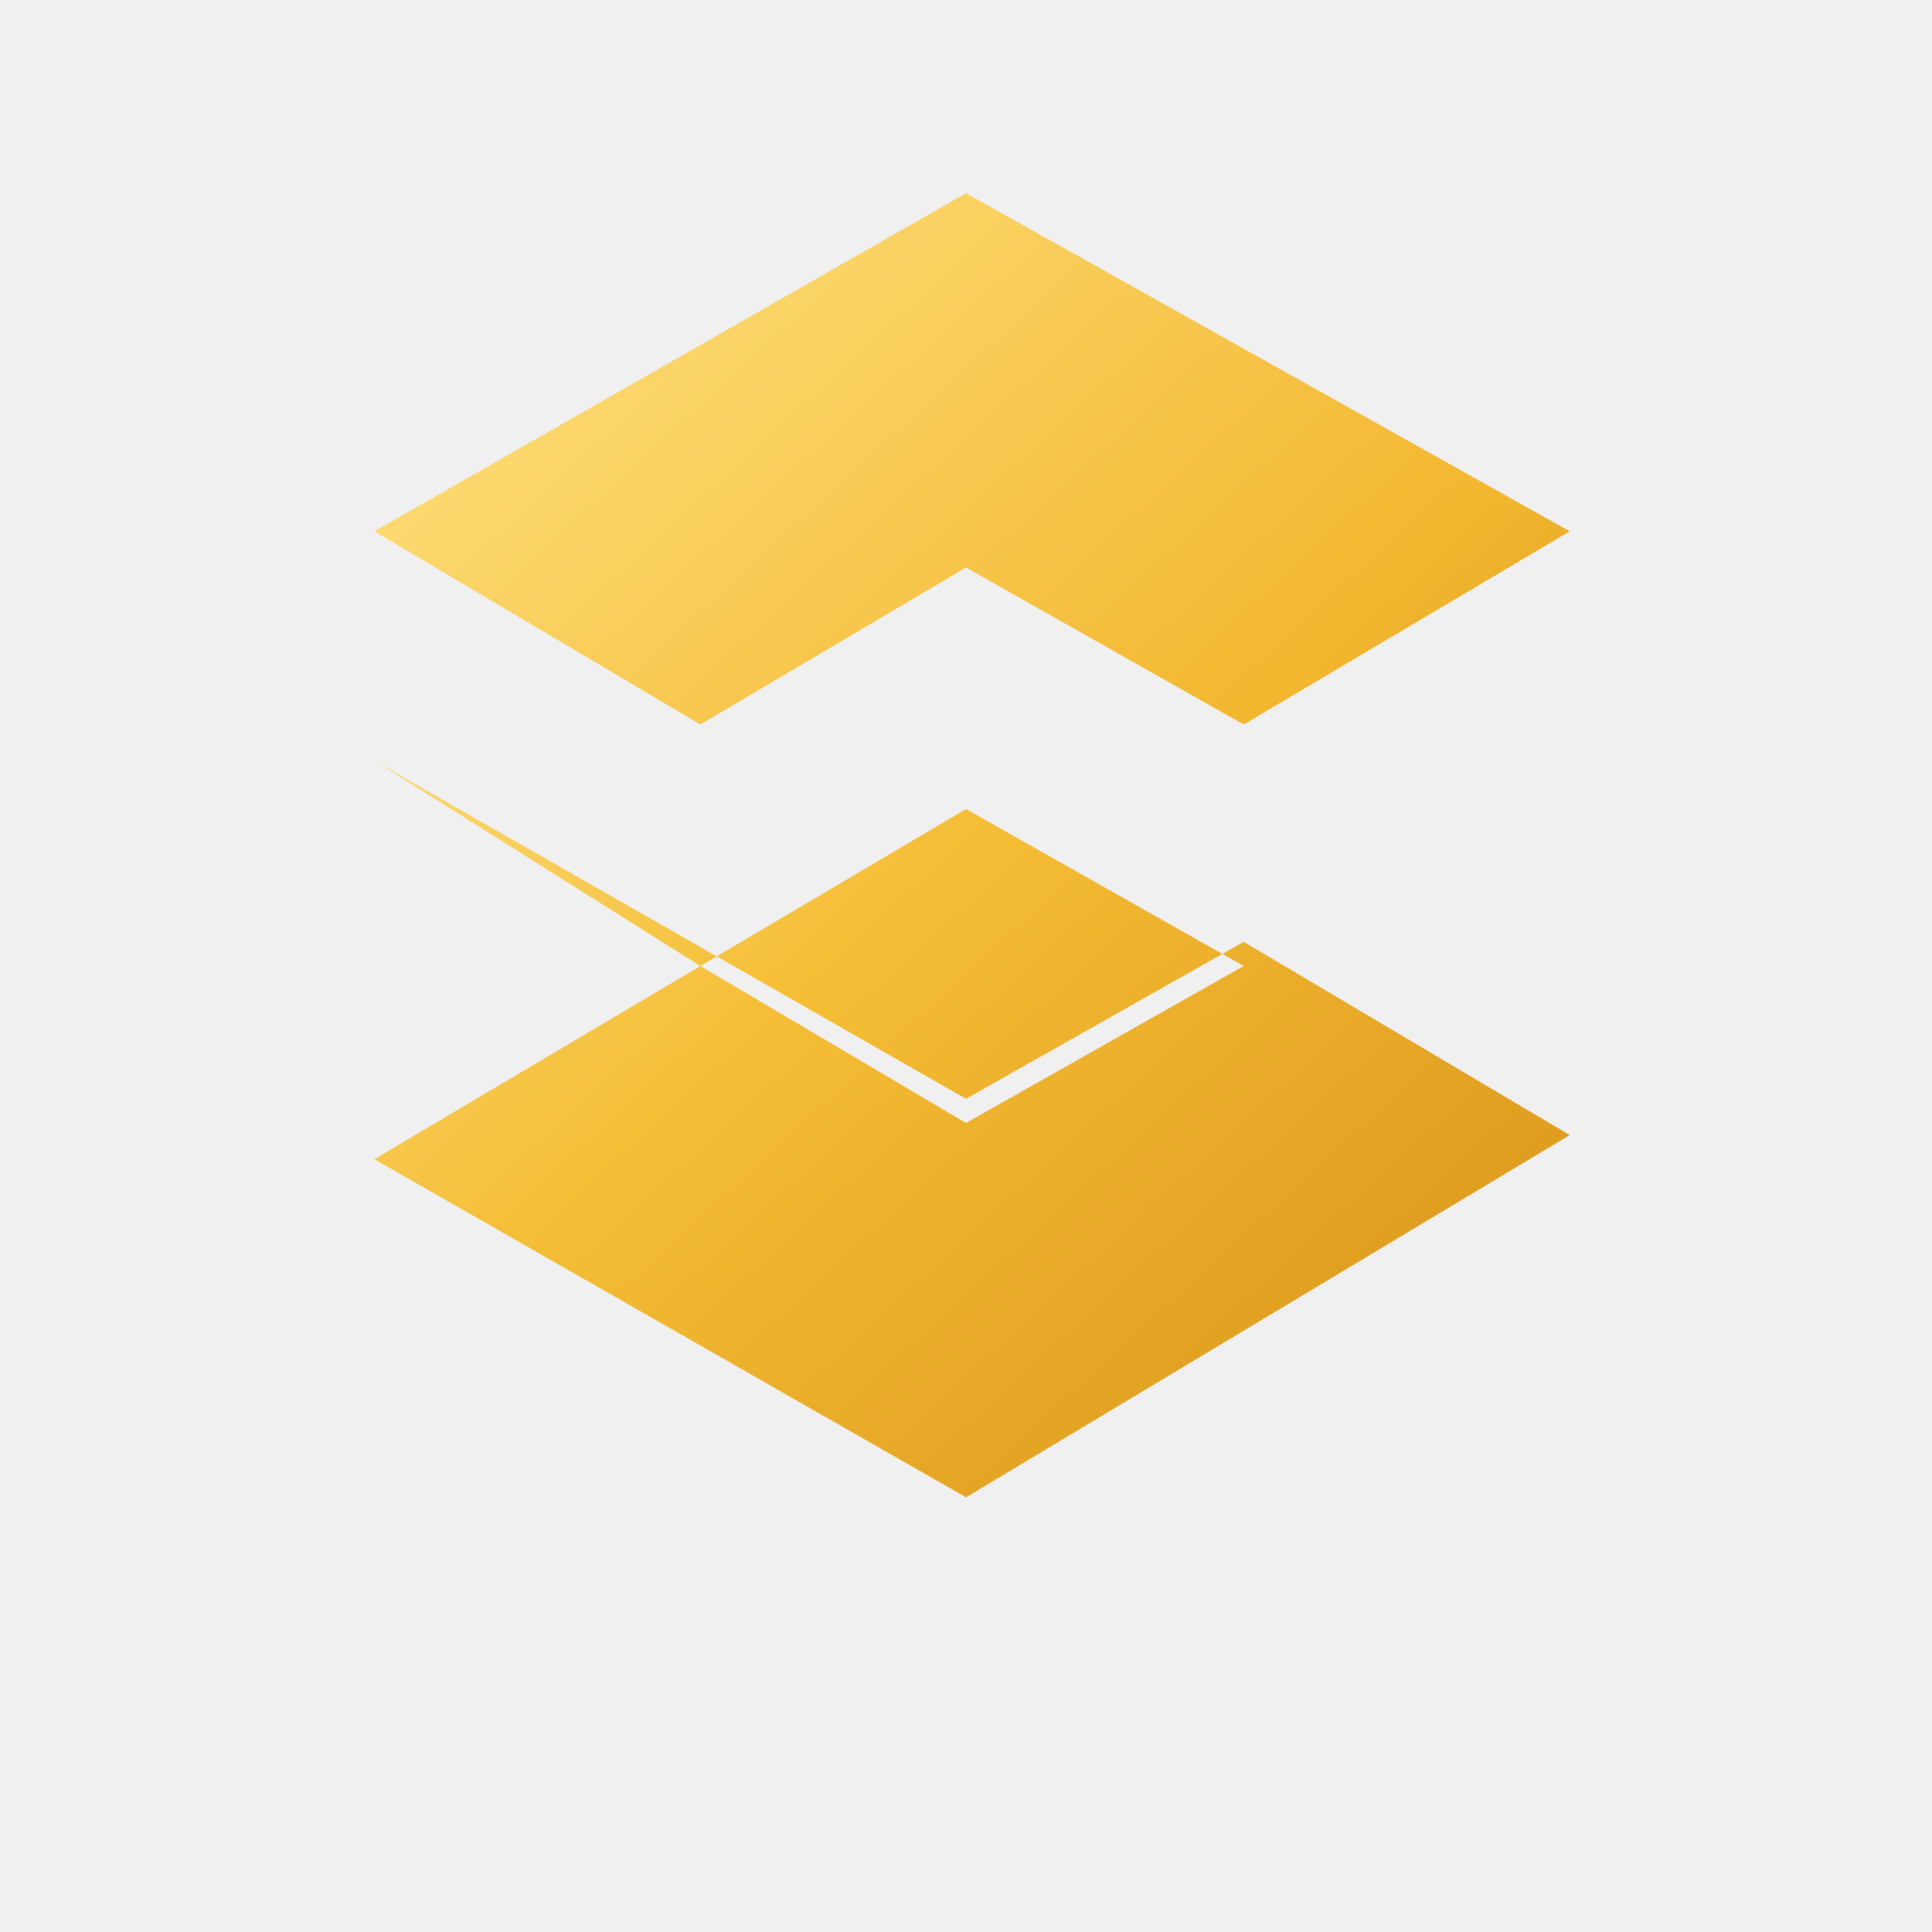
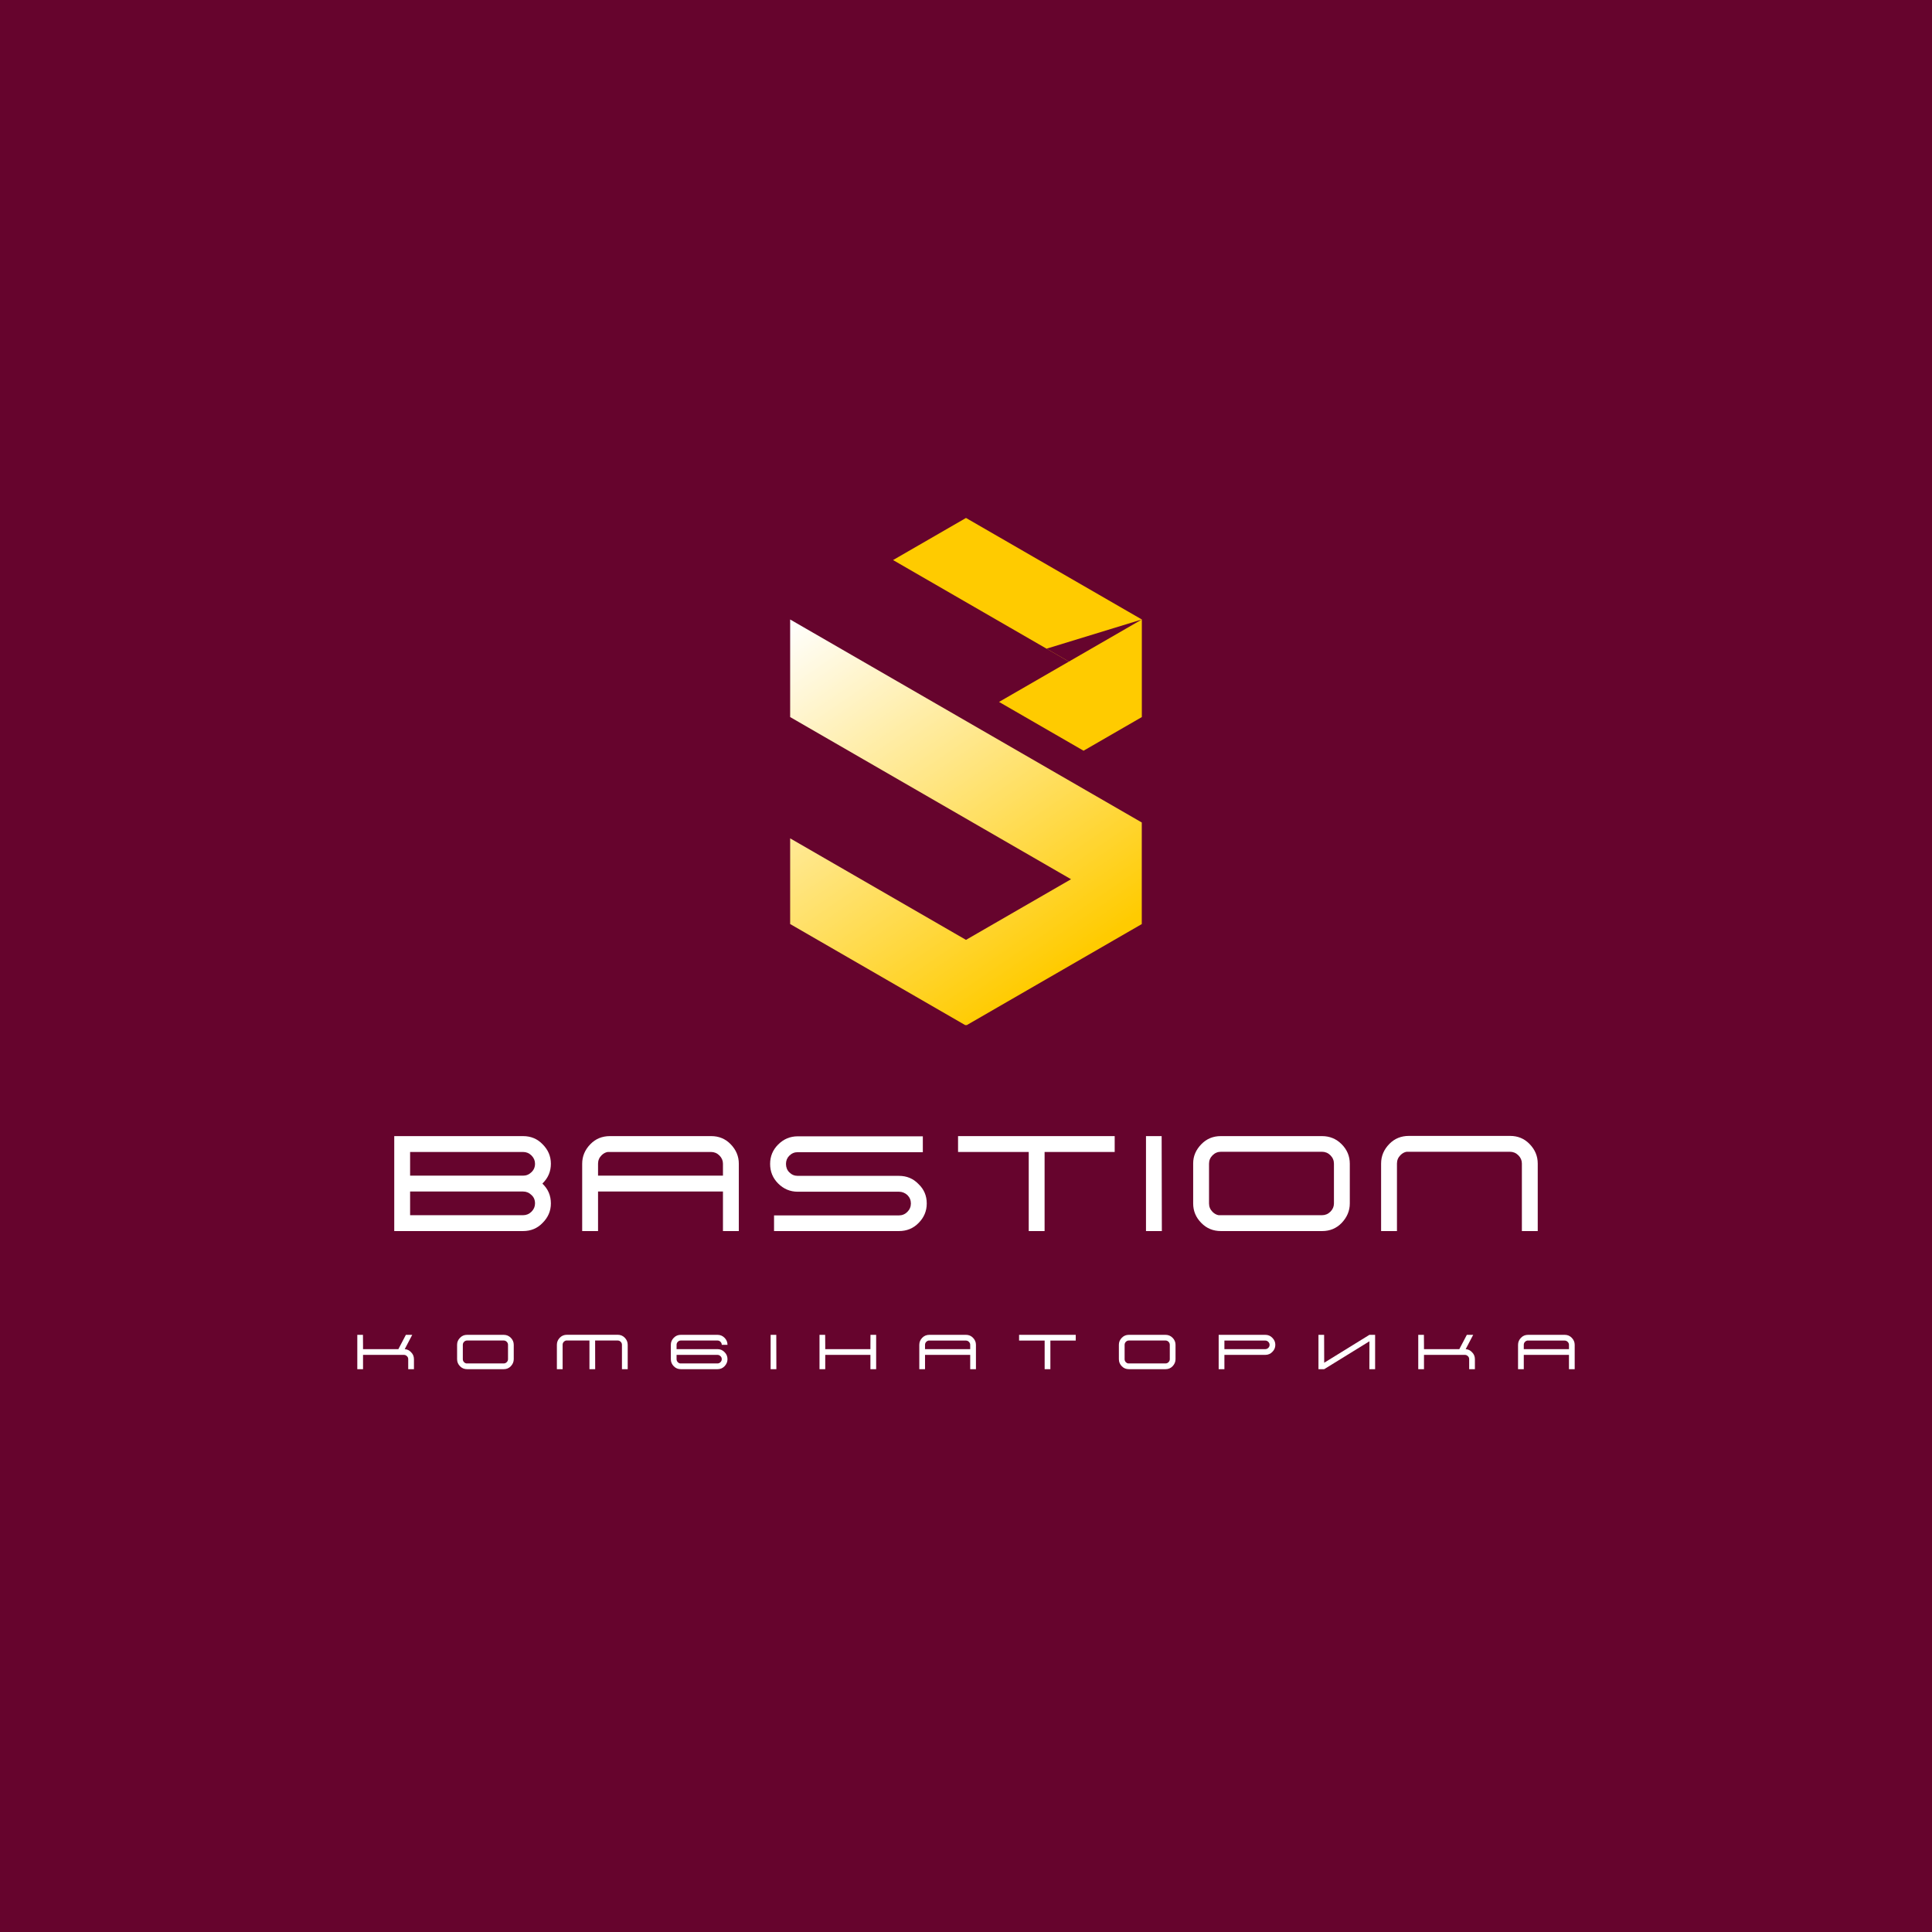
- <svg xmlns="http://www.w3.org/2000/svg" width="160" height="160" viewBox="0 0 160 160" fill="none">
-   <path d="M80 16L130 44L103 60L80 47L58 60L31 44L80 16Z" fill="url(#g1)" />
-   <path d="M31 63L80 91L103 78L130 94L80 124L31 96L58 80L80 93L103 80L80 67L58 80L31 63Z" fill="url(#g2)" />
+ <svg xmlns="http://www.w3.org/2000/svg" width="2000" zoomAndPan="magnify" viewBox="0 0 1500 1500" height="2000" preserveAspectRatio="xMidYMid meet" version="1.0">
  <defs>
-     <linearGradient id="g1" x1="31" y1="16" x2="130" y2="124" gradientUnits="userSpaceOnUse">
-       <stop stop-color="#FFE486" />
-       <stop offset=".55" stop-color="#F3B72F" />
-       <stop offset="1" stop-color="#B87312" />
+     <g />
+     <clipPath id="f36c357213">
+       <path d="M 693 402.141 L 886.473 402.141 L 886.473 583 L 693 583 Z M 693 402.141 " clip-rule="nonzero" />
+     </clipPath>
+     <clipPath id="e4573817ac">
+       <path d="M 613.473 480 L 886.473 480 L 886.473 795.891 L 613.473 795.891 Z M 613.473 480 " clip-rule="nonzero" />
+     </clipPath>
+     <clipPath id="902f422ec5">
+       <path d="M 815.609 597.672 L 613.473 480.965 L 613.473 556.73 L 831.547 682.633 L 749.992 729.715 L 613.473 650.895 L 613.473 717.422 L 749.992 796.242 L 886.516 717.422 L 886.516 638.605 Z M 815.609 597.672 " clip-rule="evenodd" />
+     </clipPath>
+     <linearGradient x1="88.8" gradientTransform="matrix(0.0255471, 0, 0, 0.0255471, 613.4734, 402.1416)" y1="3024.586" x2="9245.112" gradientUnits="userSpaceOnUse" y2="16399.162" id="e209e97b35">
+       <stop stop-opacity="1" stop-color="rgb(100%, 99.995%, 99.98%)" offset="0" />
+       <stop stop-opacity="1" stop-color="rgb(100%, 99.899%, 99.507%)" offset="0.004" />
+       <stop stop-opacity="1" stop-color="rgb(100%, 99.803%, 99.036%)" offset="0.008" />
+       <stop stop-opacity="1" stop-color="rgb(100%, 99.707%, 98.563%)" offset="0.012" />
+       <stop stop-opacity="1" stop-color="rgb(100%, 99.611%, 98.091%)" offset="0.016" />
+       <stop stop-opacity="1" stop-color="rgb(100%, 99.513%, 97.618%)" offset="0.02" />
+       <stop stop-opacity="1" stop-color="rgb(100%, 99.417%, 97.147%)" offset="0.023" />
+       <stop stop-opacity="1" stop-color="rgb(100%, 99.321%, 96.674%)" offset="0.027" />
+       <stop stop-opacity="1" stop-color="rgb(100%, 99.225%, 96.202%)" offset="0.031" />
+       <stop stop-opacity="1" stop-color="rgb(100%, 99.129%, 95.729%)" offset="0.035" />
+       <stop stop-opacity="1" stop-color="rgb(100%, 99.033%, 95.258%)" offset="0.039" />
+       <stop stop-opacity="1" stop-color="rgb(100%, 98.936%, 94.785%)" offset="0.043" />
+       <stop stop-opacity="1" stop-color="rgb(100%, 98.84%, 94.313%)" offset="0.047" />
+       <stop stop-opacity="1" stop-color="rgb(100%, 98.744%, 93.842%)" offset="0.051" />
+       <stop stop-opacity="1" stop-color="rgb(100%, 98.648%, 93.37%)" offset="0.055" />
+       <stop stop-opacity="1" stop-color="rgb(100%, 98.55%, 92.897%)" offset="0.059" />
+       <stop stop-opacity="1" stop-color="rgb(100%, 98.454%, 92.426%)" offset="0.062" />
+       <stop stop-opacity="1" stop-color="rgb(100%, 98.358%, 91.953%)" offset="0.066" />
+       <stop stop-opacity="1" stop-color="rgb(100%, 98.262%, 91.481%)" offset="0.07" />
+       <stop stop-opacity="1" stop-color="rgb(100%, 98.166%, 91.008%)" offset="0.074" />
+       <stop stop-opacity="1" stop-color="rgb(100%, 98.07%, 90.536%)" offset="0.078" />
+       <stop stop-opacity="1" stop-color="rgb(100%, 97.974%, 90.063%)" offset="0.082" />
+       <stop stop-opacity="1" stop-color="rgb(100%, 97.878%, 89.592%)" offset="0.086" />
+       <stop stop-opacity="1" stop-color="rgb(100%, 97.781%, 89.119%)" offset="0.09" />
+       <stop stop-opacity="1" stop-color="rgb(100%, 97.685%, 88.647%)" offset="0.094" />
+       <stop stop-opacity="1" stop-color="rgb(100%, 97.588%, 88.174%)" offset="0.098" />
+       <stop stop-opacity="1" stop-color="rgb(100%, 97.491%, 87.703%)" offset="0.102" />
+       <stop stop-opacity="1" stop-color="rgb(100%, 97.395%, 87.231%)" offset="0.105" />
+       <stop stop-opacity="1" stop-color="rgb(100%, 97.299%, 86.76%)" offset="0.109" />
+       <stop stop-opacity="1" stop-color="rgb(100%, 97.203%, 86.287%)" offset="0.113" />
+       <stop stop-opacity="1" stop-color="rgb(100%, 97.107%, 85.815%)" offset="0.117" />
+       <stop stop-opacity="1" stop-color="rgb(100%, 97.011%, 85.342%)" offset="0.121" />
+       <stop stop-opacity="1" stop-color="rgb(100%, 96.915%, 84.871%)" offset="0.125" />
+       <stop stop-opacity="1" stop-color="rgb(100%, 96.819%, 84.398%)" offset="0.129" />
+       <stop stop-opacity="1" stop-color="rgb(100%, 96.722%, 83.926%)" offset="0.133" />
+       <stop stop-opacity="1" stop-color="rgb(100%, 96.626%, 83.453%)" offset="0.137" />
+       <stop stop-opacity="1" stop-color="rgb(100%, 96.53%, 82.982%)" offset="0.141" />
+       <stop stop-opacity="1" stop-color="rgb(100%, 96.432%, 82.509%)" offset="0.145" />
+       <stop stop-opacity="1" stop-color="rgb(100%, 96.336%, 82.037%)" offset="0.148" />
+       <stop stop-opacity="1" stop-color="rgb(100%, 96.24%, 81.564%)" offset="0.152" />
+       <stop stop-opacity="1" stop-color="rgb(100%, 96.144%, 81.093%)" offset="0.156" />
+       <stop stop-opacity="1" stop-color="rgb(100%, 96.048%, 80.621%)" offset="0.16" />
+       <stop stop-opacity="1" stop-color="rgb(100%, 95.952%, 80.15%)" offset="0.164" />
+       <stop stop-opacity="1" stop-color="rgb(100%, 95.856%, 79.677%)" offset="0.168" />
+       <stop stop-opacity="1" stop-color="rgb(100%, 95.76%, 79.205%)" offset="0.172" />
+       <stop stop-opacity="1" stop-color="rgb(100%, 95.663%, 78.732%)" offset="0.176" />
+       <stop stop-opacity="1" stop-color="rgb(100%, 95.567%, 78.261%)" offset="0.18" />
+       <stop stop-opacity="1" stop-color="rgb(100%, 95.47%, 77.788%)" offset="0.184" />
+       <stop stop-opacity="1" stop-color="rgb(100%, 95.374%, 77.316%)" offset="0.188" />
+       <stop stop-opacity="1" stop-color="rgb(100%, 95.277%, 76.843%)" offset="0.191" />
+       <stop stop-opacity="1" stop-color="rgb(100%, 95.181%, 76.372%)" offset="0.195" />
+       <stop stop-opacity="1" stop-color="rgb(100%, 95.085%, 75.899%)" offset="0.199" />
+       <stop stop-opacity="1" stop-color="rgb(100%, 94.989%, 75.427%)" offset="0.203" />
+       <stop stop-opacity="1" stop-color="rgb(100%, 94.893%, 74.956%)" offset="0.207" />
+       <stop stop-opacity="1" stop-color="rgb(100%, 94.797%, 74.484%)" offset="0.211" />
+       <stop stop-opacity="1" stop-color="rgb(100%, 94.701%, 74.011%)" offset="0.215" />
+       <stop stop-opacity="1" stop-color="rgb(100%, 94.604%, 73.54%)" offset="0.219" />
+       <stop stop-opacity="1" stop-color="rgb(100%, 94.508%, 73.067%)" offset="0.223" />
+       <stop stop-opacity="1" stop-color="rgb(100%, 94.412%, 72.595%)" offset="0.227" />
+       <stop stop-opacity="1" stop-color="rgb(100%, 94.315%, 72.122%)" offset="0.23" />
+       <stop stop-opacity="1" stop-color="rgb(100%, 94.218%, 71.651%)" offset="0.234" />
+       <stop stop-opacity="1" stop-color="rgb(100%, 94.122%, 71.178%)" offset="0.238" />
+       <stop stop-opacity="1" stop-color="rgb(100%, 94.026%, 70.706%)" offset="0.242" />
+       <stop stop-opacity="1" stop-color="rgb(100%, 93.93%, 70.233%)" offset="0.246" />
+       <stop stop-opacity="1" stop-color="rgb(100%, 93.834%, 69.762%)" offset="0.25" />
+       <stop stop-opacity="1" stop-color="rgb(100%, 93.738%, 69.289%)" offset="0.254" />
+       <stop stop-opacity="1" stop-color="rgb(100%, 93.642%, 68.817%)" offset="0.258" />
+       <stop stop-opacity="1" stop-color="rgb(100%, 93.546%, 68.346%)" offset="0.262" />
+       <stop stop-opacity="1" stop-color="rgb(100%, 93.449%, 67.874%)" offset="0.266" />
+       <stop stop-opacity="1" stop-color="rgb(100%, 93.352%, 67.401%)" offset="0.27" />
+       <stop stop-opacity="1" stop-color="rgb(100%, 93.256%, 66.93%)" offset="0.273" />
+       <stop stop-opacity="1" stop-color="rgb(100%, 93.159%, 66.457%)" offset="0.277" />
+       <stop stop-opacity="1" stop-color="rgb(100%, 93.063%, 65.985%)" offset="0.281" />
+       <stop stop-opacity="1" stop-color="rgb(100%, 92.967%, 65.512%)" offset="0.285" />
+       <stop stop-opacity="1" stop-color="rgb(100%, 92.871%, 65.041%)" offset="0.289" />
+       <stop stop-opacity="1" stop-color="rgb(100%, 92.775%, 64.568%)" offset="0.293" />
+       <stop stop-opacity="1" stop-color="rgb(100%, 92.679%, 64.096%)" offset="0.297" />
+       <stop stop-opacity="1" stop-color="rgb(100%, 92.583%, 63.623%)" offset="0.301" />
+       <stop stop-opacity="1" stop-color="rgb(100%, 92.487%, 63.152%)" offset="0.305" />
+       <stop stop-opacity="1" stop-color="rgb(100%, 92.389%, 62.679%)" offset="0.309" />
+       <stop stop-opacity="1" stop-color="rgb(100%, 92.293%, 62.207%)" offset="0.312" />
+       <stop stop-opacity="1" stop-color="rgb(100%, 92.197%, 61.736%)" offset="0.316" />
+       <stop stop-opacity="1" stop-color="rgb(100%, 92.101%, 61.264%)" offset="0.32" />
+       <stop stop-opacity="1" stop-color="rgb(100%, 92.004%, 60.791%)" offset="0.324" />
+       <stop stop-opacity="1" stop-color="rgb(100%, 91.908%, 60.32%)" offset="0.328" />
+       <stop stop-opacity="1" stop-color="rgb(100%, 91.812%, 59.846%)" offset="0.332" />
+       <stop stop-opacity="1" stop-color="rgb(100%, 91.716%, 59.375%)" offset="0.336" />
+       <stop stop-opacity="1" stop-color="rgb(100%, 91.62%, 58.902%)" offset="0.34" />
+       <stop stop-opacity="1" stop-color="rgb(100%, 91.524%, 58.43%)" offset="0.344" />
+       <stop stop-opacity="1" stop-color="rgb(100%, 91.428%, 57.957%)" offset="0.348" />
+       <stop stop-opacity="1" stop-color="rgb(100%, 91.331%, 57.486%)" offset="0.352" />
+       <stop stop-opacity="1" stop-color="rgb(100%, 91.234%, 57.013%)" offset="0.355" />
+       <stop stop-opacity="1" stop-color="rgb(100%, 91.138%, 56.541%)" offset="0.359" />
+       <stop stop-opacity="1" stop-color="rgb(100%, 91.042%, 56.068%)" offset="0.363" />
+       <stop stop-opacity="1" stop-color="rgb(100%, 90.945%, 55.597%)" offset="0.367" />
+       <stop stop-opacity="1" stop-color="rgb(100%, 90.849%, 55.125%)" offset="0.371" />
+       <stop stop-opacity="1" stop-color="rgb(100%, 90.753%, 54.654%)" offset="0.375" />
+       <stop stop-opacity="1" stop-color="rgb(100%, 90.657%, 54.181%)" offset="0.379" />
+       <stop stop-opacity="1" stop-color="rgb(100%, 90.561%, 53.709%)" offset="0.383" />
+       <stop stop-opacity="1" stop-color="rgb(100%, 90.465%, 53.236%)" offset="0.387" />
+       <stop stop-opacity="1" stop-color="rgb(100%, 90.369%, 52.765%)" offset="0.391" />
+       <stop stop-opacity="1" stop-color="rgb(100%, 90.271%, 52.292%)" offset="0.395" />
+       <stop stop-opacity="1" stop-color="rgb(100%, 90.175%, 51.82%)" offset="0.398" />
+       <stop stop-opacity="1" stop-color="rgb(100%, 90.079%, 51.347%)" offset="0.402" />
+       <stop stop-opacity="1" stop-color="rgb(100%, 89.983%, 50.876%)" offset="0.406" />
+       <stop stop-opacity="1" stop-color="rgb(100%, 89.886%, 50.403%)" offset="0.41" />
+       <stop stop-opacity="1" stop-color="rgb(100%, 89.79%, 49.931%)" offset="0.414" />
+       <stop stop-opacity="1" stop-color="rgb(100%, 89.694%, 49.458%)" offset="0.418" />
+       <stop stop-opacity="1" stop-color="rgb(100%, 89.598%, 48.987%)" offset="0.422" />
+       <stop stop-opacity="1" stop-color="rgb(100%, 89.502%, 48.515%)" offset="0.426" />
+       <stop stop-opacity="1" stop-color="rgb(100%, 89.406%, 48.044%)" offset="0.43" />
+       <stop stop-opacity="1" stop-color="rgb(100%, 89.31%, 47.571%)" offset="0.434" />
+       <stop stop-opacity="1" stop-color="rgb(100%, 89.214%, 47.099%)" offset="0.438" />
+       <stop stop-opacity="1" stop-color="rgb(100%, 89.116%, 46.626%)" offset="0.441" />
+       <stop stop-opacity="1" stop-color="rgb(100%, 89.02%, 46.155%)" offset="0.445" />
+       <stop stop-opacity="1" stop-color="rgb(100%, 88.924%, 45.682%)" offset="0.449" />
+       <stop stop-opacity="1" stop-color="rgb(100%, 88.828%, 45.21%)" offset="0.453" />
+       <stop stop-opacity="1" stop-color="rgb(100%, 88.731%, 44.737%)" offset="0.457" />
+       <stop stop-opacity="1" stop-color="rgb(100%, 88.635%, 44.266%)" offset="0.461" />
+       <stop stop-opacity="1" stop-color="rgb(100%, 88.539%, 43.793%)" offset="0.465" />
+       <stop stop-opacity="1" stop-color="rgb(100%, 88.443%, 43.321%)" offset="0.469" />
+       <stop stop-opacity="1" stop-color="rgb(100%, 88.347%, 42.848%)" offset="0.473" />
+       <stop stop-opacity="1" stop-color="rgb(100%, 88.251%, 42.377%)" offset="0.477" />
+       <stop stop-opacity="1" stop-color="rgb(100%, 88.153%, 41.905%)" offset="0.48" />
+       <stop stop-opacity="1" stop-color="rgb(100%, 88.057%, 41.434%)" offset="0.484" />
+       <stop stop-opacity="1" stop-color="rgb(100%, 87.961%, 40.961%)" offset="0.488" />
+       <stop stop-opacity="1" stop-color="rgb(100%, 87.865%, 40.489%)" offset="0.492" />
+       <stop stop-opacity="1" stop-color="rgb(100%, 87.769%, 40.016%)" offset="0.496" />
+       <stop stop-opacity="1" stop-color="rgb(100%, 87.672%, 39.545%)" offset="0.5" />
+       <stop stop-opacity="1" stop-color="rgb(100%, 87.576%, 39.072%)" offset="0.504" />
+       <stop stop-opacity="1" stop-color="rgb(100%, 87.48%, 38.6%)" offset="0.508" />
+       <stop stop-opacity="1" stop-color="rgb(100%, 87.384%, 38.127%)" offset="0.512" />
+       <stop stop-opacity="1" stop-color="rgb(100%, 87.288%, 37.656%)" offset="0.516" />
+       <stop stop-opacity="1" stop-color="rgb(100%, 87.19%, 37.183%)" offset="0.52" />
+       <stop stop-opacity="1" stop-color="rgb(100%, 87.094%, 36.711%)" offset="0.523" />
+       <stop stop-opacity="1" stop-color="rgb(100%, 86.998%, 36.238%)" offset="0.527" />
+       <stop stop-opacity="1" stop-color="rgb(100%, 86.902%, 35.767%)" offset="0.531" />
+       <stop stop-opacity="1" stop-color="rgb(100%, 86.806%, 35.295%)" offset="0.535" />
+       <stop stop-opacity="1" stop-color="rgb(100%, 86.71%, 34.824%)" offset="0.539" />
+       <stop stop-opacity="1" stop-color="rgb(100%, 86.613%, 34.351%)" offset="0.543" />
+       <stop stop-opacity="1" stop-color="rgb(100%, 86.517%, 33.879%)" offset="0.547" />
+       <stop stop-opacity="1" stop-color="rgb(100%, 86.421%, 33.406%)" offset="0.551" />
+       <stop stop-opacity="1" stop-color="rgb(100%, 86.325%, 32.935%)" offset="0.555" />
+       <stop stop-opacity="1" stop-color="rgb(100%, 86.229%, 32.462%)" offset="0.559" />
+       <stop stop-opacity="1" stop-color="rgb(100%, 86.133%, 31.99%)" offset="0.562" />
+       <stop stop-opacity="1" stop-color="rgb(100%, 86.035%, 31.517%)" offset="0.566" />
+       <stop stop-opacity="1" stop-color="rgb(100%, 85.939%, 31.046%)" offset="0.57" />
+       <stop stop-opacity="1" stop-color="rgb(100%, 85.843%, 30.573%)" offset="0.574" />
+       <stop stop-opacity="1" stop-color="rgb(100%, 85.747%, 30.101%)" offset="0.578" />
+       <stop stop-opacity="1" stop-color="rgb(100%, 85.651%, 29.628%)" offset="0.582" />
+       <stop stop-opacity="1" stop-color="rgb(100%, 85.555%, 29.156%)" offset="0.586" />
+       <stop stop-opacity="1" stop-color="rgb(100%, 85.458%, 28.685%)" offset="0.59" />
+       <stop stop-opacity="1" stop-color="rgb(100%, 85.362%, 28.214%)" offset="0.594" />
+       <stop stop-opacity="1" stop-color="rgb(100%, 85.266%, 27.74%)" offset="0.598" />
+       <stop stop-opacity="1" stop-color="rgb(100%, 85.17%, 27.269%)" offset="0.602" />
+       <stop stop-opacity="1" stop-color="rgb(100%, 85.072%, 26.796%)" offset="0.605" />
+       <stop stop-opacity="1" stop-color="rgb(100%, 84.976%, 26.324%)" offset="0.609" />
+       <stop stop-opacity="1" stop-color="rgb(100%, 84.88%, 25.851%)" offset="0.613" />
+       <stop stop-opacity="1" stop-color="rgb(100%, 84.784%, 25.38%)" offset="0.617" />
+       <stop stop-opacity="1" stop-color="rgb(100%, 84.688%, 24.907%)" offset="0.621" />
+       <stop stop-opacity="1" stop-color="rgb(100%, 84.592%, 24.435%)" offset="0.625" />
+       <stop stop-opacity="1" stop-color="rgb(100%, 84.496%, 23.962%)" offset="0.629" />
+       <stop stop-opacity="1" stop-color="rgb(100%, 84.399%, 23.491%)" offset="0.633" />
+       <stop stop-opacity="1" stop-color="rgb(100%, 84.303%, 23.018%)" offset="0.637" />
+       <stop stop-opacity="1" stop-color="rgb(100%, 84.207%, 22.546%)" offset="0.641" />
+       <stop stop-opacity="1" stop-color="rgb(100%, 84.111%, 22.075%)" offset="0.645" />
+       <stop stop-opacity="1" stop-color="rgb(100%, 84.015%, 21.603%)" offset="0.648" />
+       <stop stop-opacity="1" stop-color="rgb(100%, 83.917%, 21.13%)" offset="0.652" />
+       <stop stop-opacity="1" stop-color="rgb(100%, 83.821%, 20.659%)" offset="0.656" />
+       <stop stop-opacity="1" stop-color="rgb(100%, 83.725%, 20.186%)" offset="0.66" />
+       <stop stop-opacity="1" stop-color="rgb(100%, 83.629%, 19.714%)" offset="0.664" />
+       <stop stop-opacity="1" stop-color="rgb(100%, 83.533%, 19.241%)" offset="0.668" />
+       <stop stop-opacity="1" stop-color="rgb(100%, 83.437%, 18.77%)" offset="0.672" />
+       <stop stop-opacity="1" stop-color="rgb(100%, 83.34%, 18.297%)" offset="0.676" />
+       <stop stop-opacity="1" stop-color="rgb(100%, 83.244%, 17.825%)" offset="0.68" />
+       <stop stop-opacity="1" stop-color="rgb(100%, 83.148%, 17.352%)" offset="0.684" />
+       <stop stop-opacity="1" stop-color="rgb(100%, 83.052%, 16.881%)" offset="0.688" />
+       <stop stop-opacity="1" stop-color="rgb(100%, 82.954%, 16.408%)" offset="0.691" />
+       <stop stop-opacity="1" stop-color="rgb(100%, 82.858%, 15.936%)" offset="0.695" />
+       <stop stop-opacity="1" stop-color="rgb(100%, 82.762%, 15.465%)" offset="0.699" />
+       <stop stop-opacity="1" stop-color="rgb(100%, 82.666%, 14.993%)" offset="0.703" />
+       <stop stop-opacity="1" stop-color="rgb(100%, 82.57%, 14.52%)" offset="0.707" />
+       <stop stop-opacity="1" stop-color="rgb(100%, 82.474%, 14.049%)" offset="0.711" />
+       <stop stop-opacity="1" stop-color="rgb(100%, 82.378%, 13.576%)" offset="0.715" />
+       <stop stop-opacity="1" stop-color="rgb(100%, 82.281%, 13.104%)" offset="0.719" />
+       <stop stop-opacity="1" stop-color="rgb(100%, 82.185%, 12.631%)" offset="0.723" />
+       <stop stop-opacity="1" stop-color="rgb(100%, 82.089%, 12.16%)" offset="0.727" />
+       <stop stop-opacity="1" stop-color="rgb(100%, 81.993%, 11.687%)" offset="0.73" />
+       <stop stop-opacity="1" stop-color="rgb(100%, 81.897%, 11.215%)" offset="0.734" />
+       <stop stop-opacity="1" stop-color="rgb(100%, 81.799%, 10.742%)" offset="0.738" />
+       <stop stop-opacity="1" stop-color="rgb(100%, 81.703%, 10.271%)" offset="0.742" />
+       <stop stop-opacity="1" stop-color="rgb(100%, 81.607%, 9.798%)" offset="0.746" />
+       <stop stop-opacity="1" stop-color="rgb(100%, 81.511%, 9.326%)" offset="0.75" />
+       <stop stop-opacity="1" stop-color="rgb(100%, 81.415%, 8.855%)" offset="0.754" />
+       <stop stop-opacity="1" stop-color="rgb(100%, 81.319%, 8.383%)" offset="0.758" />
+       <stop stop-opacity="1" stop-color="rgb(100%, 81.223%, 7.91%)" offset="0.762" />
+       <stop stop-opacity="1" stop-color="rgb(100%, 81.126%, 7.439%)" offset="0.766" />
+       <stop stop-opacity="1" stop-color="rgb(100%, 81.03%, 6.966%)" offset="0.77" />
+       <stop stop-opacity="1" stop-color="rgb(100%, 80.934%, 6.494%)" offset="0.773" />
+       <stop stop-opacity="1" stop-color="rgb(100%, 80.836%, 6.021%)" offset="0.777" />
+       <stop stop-opacity="1" stop-color="rgb(100%, 80.74%, 5.55%)" offset="0.781" />
+       <stop stop-opacity="1" stop-color="rgb(100%, 80.644%, 5.077%)" offset="0.785" />
+       <stop stop-opacity="1" stop-color="rgb(100%, 80.548%, 4.605%)" offset="0.789" />
+       <stop stop-opacity="1" stop-color="rgb(100%, 80.452%, 4.132%)" offset="0.793" />
+       <stop stop-opacity="1" stop-color="rgb(100%, 80.356%, 3.661%)" offset="0.797" />
+       <stop stop-opacity="1" stop-color="rgb(100%, 80.26%, 3.188%)" offset="0.801" />
+       <stop stop-opacity="1" stop-color="rgb(100%, 80.164%, 2.716%)" offset="0.805" />
+       <stop stop-opacity="1" stop-color="rgb(100%, 80.067%, 2.245%)" offset="0.809" />
+       <stop stop-opacity="1" stop-color="rgb(100%, 79.971%, 1.773%)" offset="0.812" />
+       <stop stop-opacity="1" stop-color="rgb(100%, 79.874%, 1.3%)" offset="0.816" />
+       <stop stop-opacity="1" stop-color="rgb(100%, 79.778%, 0.829%)" offset="0.82" />
+       <stop stop-opacity="1" stop-color="rgb(100%, 79.694%, 0.414%)" offset="0.824" />
+       <stop stop-opacity="1" stop-color="rgb(100%, 79.61%, 0%)" offset="0.828" />
+       <stop stop-opacity="1" stop-color="rgb(100%, 79.61%, 0%)" offset="0.844" />
+       <stop stop-opacity="1" stop-color="rgb(100%, 79.61%, 0%)" offset="0.875" />
+       <stop stop-opacity="1" stop-color="rgb(100%, 79.61%, 0%)" offset="1" />
    </linearGradient>
-     <linearGradient id="g2" x1="31" y1="16" x2="130" y2="124" gradientUnits="userSpaceOnUse">
-       <stop stop-color="#FFF0A6" />
-       <stop offset=".5" stop-color="#F5BD35" />
-       <stop offset="1" stop-color="#D69016" />
-     </linearGradient>
+     <clipPath id="5aebd045c9">
+       <path d="M 812 480 L 886.473 480 L 886.473 514 L 812 514 Z M 812 480 " clip-rule="nonzero" />
+     </clipPath>
  </defs>
+   <rect x="-150" width="1800" fill="#ffffff" y="-150" height="1800" fill-opacity="1" />
+   <rect x="-150" width="1800" fill="#66042d" y="-150" height="1800" fill-opacity="1" />
+   <g clip-path="url(#f36c357213)">
+     <path fill="#ffcb00" d="M 775.652 544.973 L 841.266 582.855 L 886.516 556.73 L 886.516 480.965 L 749.992 402.141 L 693.375 434.828 L 829.898 513.652 Z M 775.652 544.973 " fill-opacity="1" fill-rule="evenodd" />
+   </g>
+   <g clip-path="url(#e4573817ac)">
+     <g clip-path="url(#902f422ec5)">
+       <path fill="url(#e209e97b35)" d="M 613.473 480.965 L 613.473 795.891 L 886.473 795.891 L 886.473 480.965 Z M 613.473 480.965 " fill-rule="nonzero" />
+     </g>
+   </g>
+   <g clip-path="url(#5aebd045c9)">
+     <path fill="#66042d" d="M 829.898 513.652 L 886.516 480.965 L 812.535 503.629 Z M 829.898 513.652 " fill-opacity="1" fill-rule="evenodd" />
+   </g>
+   <g fill="#ffffff" fill-opacity="1">
+     <g transform="translate(293.9377, 955.7951)">
+       <g>
+         <path d="M 127.375 -36.625 C 131.633 -32.57 133.766 -27.508 133.766 -21.438 C 133.766 -15.656 131.633 -10.641 127.375 -6.391 C 123.32 -2.129 118.254 0 112.172 0 L 12.156 0 L 12.156 -73.719 L 112.172 -73.719 C 118.254 -73.719 123.32 -71.594 127.375 -67.344 C 131.633 -63.082 133.766 -58.062 133.766 -52.281 C 133.766 -46.301 131.633 -41.238 127.375 -37.094 C 127.375 -36.988 127.348 -36.938 127.297 -36.938 C 127.242 -36.938 127.219 -36.938 127.219 -36.938 C 127.219 -36.832 127.242 -36.781 127.297 -36.781 C 127.348 -36.781 127.375 -36.727 127.375 -36.625 Z M 24.469 -61.406 L 24.469 -43.016 L 112.172 -43.016 C 114.703 -43.016 116.883 -43.926 118.719 -45.75 C 120.539 -47.477 121.453 -49.656 121.453 -52.281 C 121.453 -54.719 120.539 -56.848 118.719 -58.672 C 116.883 -60.492 114.703 -61.406 112.172 -61.406 Z M 118.719 -15.047 C 120.539 -16.867 121.453 -19 121.453 -21.438 C 121.453 -24.164 120.539 -26.344 118.719 -27.969 C 116.883 -29.789 114.703 -30.703 112.172 -30.703 L 24.469 -30.703 L 24.469 -12.312 L 112.172 -12.312 C 114.703 -12.312 116.883 -13.223 118.719 -15.047 Z M 118.719 -15.047 " />
+       </g>
+     </g>
+   </g>
+   <g fill="#ffffff" fill-opacity="1">
+     <g transform="translate(439.8502, 955.7951)">
+       <g>
+         <path d="M 127.375 -67.484 C 131.633 -63.129 133.766 -58.062 133.766 -52.281 L 133.766 0 L 121.453 0 L 121.453 -30.703 L 24.469 -30.703 L 24.469 0 L 12.156 0 L 12.156 -52.281 C 12.156 -58.062 14.285 -63.129 18.547 -67.484 C 22.598 -71.641 27.664 -73.719 33.75 -73.719 L 112.328 -73.719 C 118.305 -73.719 123.32 -71.641 127.375 -67.484 Z M 121.453 -43.016 L 121.453 -52.281 C 121.453 -54.719 120.539 -56.848 118.719 -58.672 C 116.883 -60.492 114.703 -61.406 112.172 -61.406 L 31.922 -61.406 C 30.203 -61.102 28.629 -60.242 27.203 -58.828 C 25.379 -57.004 24.469 -54.82 24.469 -52.281 L 24.469 -43.016 Z M 121.453 -43.016 " />
+       </g>
+     </g>
+   </g>
+   <g fill="#ffffff" fill-opacity="1">
+     <g transform="translate(585.7627, 955.7951)">
+       <g>
+         <path d="M 127.375 -36.484 C 131.633 -32.43 133.766 -27.414 133.766 -21.438 C 133.766 -15.551 131.633 -10.484 127.375 -6.234 C 123.32 -2.078 118.254 0 112.172 0 L 15.203 0 L 15.203 -12.156 L 112.172 -12.156 C 114.703 -12.156 116.883 -13.066 118.719 -14.891 C 120.539 -16.711 121.453 -18.895 121.453 -21.438 C 121.453 -23.969 120.539 -26.145 118.719 -27.969 C 116.789 -29.688 114.609 -30.547 112.172 -30.547 L 33.594 -30.547 C 27.719 -30.547 22.648 -32.676 18.391 -36.938 C 14.234 -41.094 12.156 -46.16 12.156 -52.141 C 12.156 -58.016 14.234 -63.031 18.391 -67.188 C 22.648 -71.438 27.719 -73.562 33.594 -73.562 L 130.719 -73.562 L 130.719 -61.25 L 33.594 -61.25 C 31.062 -61.25 28.883 -60.336 27.062 -58.516 C 25.332 -56.797 24.469 -54.672 24.469 -52.141 C 24.469 -49.504 25.332 -47.32 27.062 -45.594 C 28.883 -43.77 31.062 -42.859 33.594 -42.859 L 112.172 -42.859 C 118.254 -42.859 123.32 -40.734 127.375 -36.484 Z M 127.375 -36.484 " />
+       </g>
+     </g>
+   </g>
+   <g fill="#ffffff" fill-opacity="1">
+     <g transform="translate(731.6751, 955.7951)">
+       <g>
+         <path d="M 133.766 -73.719 L 12.156 -73.719 L 12.156 -61.406 L 67.031 -61.406 L 67.031 0 L 79.344 0 L 79.344 -61.406 L 133.766 -61.406 Z M 133.766 -73.719 " />
+       </g>
+     </g>
+   </g>
+   <g fill="#ffffff" fill-opacity="1">
+     <g transform="translate(877.5877, 955.7951)">
+       <g>
+         <path d="M 24.312 -73.719 L 24.469 0 L 12.156 0 L 12.156 -73.719 Z M 24.312 -73.719 " />
+       </g>
+     </g>
+   </g>
+   <g fill="#ffffff" fill-opacity="1">
+     <g transform="translate(914.2178, 955.7951)">
+       <g>
+         <path d="M 127.375 -67.484 C 131.633 -63.234 133.766 -58.164 133.766 -52.281 L 133.766 -21.438 C 133.766 -15.758 131.633 -10.691 127.375 -6.234 C 123.32 -2.078 118.305 0 112.328 0 L 33.75 0 C 27.664 0 22.598 -2.078 18.547 -6.234 C 14.285 -10.484 12.156 -15.551 12.156 -21.438 L 12.156 -52.594 C 12.156 -58.164 14.285 -63.129 18.547 -67.484 C 22.598 -71.641 27.613 -73.719 33.594 -73.719 L 112.172 -73.719 C 118.148 -73.719 123.219 -71.641 127.375 -67.484 Z M 118.719 -15.047 C 120.539 -16.867 121.453 -19 121.453 -21.438 L 121.453 -52.281 C 121.453 -54.82 120.539 -57.004 118.719 -58.828 C 116.883 -60.648 114.703 -61.562 112.172 -61.562 L 33.75 -61.562 C 31.207 -61.562 29.023 -60.648 27.203 -58.828 C 25.379 -57.004 24.469 -54.82 24.469 -52.281 L 24.469 -21.438 C 24.469 -18.895 25.379 -16.711 27.203 -14.891 C 28.629 -13.473 30.203 -12.613 31.922 -12.312 L 112.172 -12.312 C 114.703 -12.312 116.883 -13.223 118.719 -15.047 Z M 118.719 -15.047 " />
+       </g>
+     </g>
+   </g>
+   <g fill="#ffffff" fill-opacity="1">
+     <g transform="translate(1060.13, 955.7951)">
+       <g>
+         <path d="M 121.453 0 L 121.453 -52.438 C 121.453 -54.875 120.539 -57.004 118.719 -58.828 C 116.883 -60.648 114.703 -61.562 112.172 -61.562 L 31.922 -61.562 C 30.203 -61.258 28.629 -60.395 27.203 -58.969 C 25.379 -57.145 24.469 -54.969 24.469 -52.438 L 24.469 0 L 12.156 0 L 12.156 -52.438 C 12.156 -58.219 14.285 -63.285 18.547 -67.641 C 22.598 -71.797 27.664 -73.875 33.75 -73.875 L 112.328 -73.875 C 118.305 -73.875 123.32 -71.797 127.375 -67.641 C 131.633 -63.285 133.766 -58.219 133.766 -52.438 L 133.766 0 Z M 121.453 0 " />
+       </g>
+     </g>
+   </g>
+   <g fill="#ffffff" fill-opacity="1">
+     <g transform="translate(273.001, 1063.029)">
+       <g>
+         <path d="M 46.078 -13.25 C 47.617 -11.781 48.391 -9.945 48.391 -7.75 L 48.391 0 L 43.938 0 L 43.938 -7.75 C 43.938 -8.738 43.602 -9.523 42.938 -10.109 C 42.281 -10.773 41.492 -11.109 40.578 -11.109 L 8.859 -11.109 L 8.859 0 L 4.406 0 L 4.406 -26.672 L 8.797 -26.672 L 8.859 -18.922 L 8.859 -15.562 L 36.297 -15.562 L 42.125 -26.672 L 47.062 -26.672 L 41.234 -15.562 C 43.141 -15.414 44.754 -14.645 46.078 -13.25 Z M 46.078 -13.25 " />
+       </g>
+     </g>
+   </g>
+   <g fill="#ffffff" fill-opacity="1">
+     <g transform="translate(350.4791, 1063.029)">
+       <g>
+         <path d="M 46.078 -24.406 C 47.617 -22.875 48.391 -21.047 48.391 -18.922 L 48.391 -7.75 C 48.391 -5.695 47.617 -3.863 46.078 -2.25 C 44.609 -0.75 42.797 0 40.641 0 L 12.203 0 C 10.004 0 8.172 -0.75 6.703 -2.25 C 5.172 -3.789 4.406 -5.625 4.406 -7.75 L 4.406 -19.031 C 4.406 -21.039 5.172 -22.832 6.703 -24.406 C 8.172 -25.914 9.988 -26.672 12.156 -26.672 L 40.578 -26.672 C 42.742 -26.672 44.578 -25.914 46.078 -24.406 Z M 42.938 -5.438 C 43.602 -6.102 43.938 -6.875 43.938 -7.75 L 43.938 -18.922 C 43.938 -19.836 43.602 -20.625 42.938 -21.281 C 42.281 -21.938 41.492 -22.266 40.578 -22.266 L 12.203 -22.266 C 11.285 -22.266 10.5 -21.938 9.844 -21.281 C 9.188 -20.625 8.859 -19.836 8.859 -18.922 L 8.859 -7.75 C 8.859 -6.832 9.188 -6.047 9.844 -5.391 C 10.352 -4.879 10.922 -4.566 11.547 -4.453 L 40.578 -4.453 C 41.492 -4.453 42.281 -4.781 42.938 -5.438 Z M 42.938 -5.438 " />
+       </g>
+     </g>
+   </g>
+   <g fill="#ffffff" fill-opacity="1">
+     <g transform="translate(427.9572, 1063.029)">
+       <g>
+         <path d="M 57.078 -24.469 C 58.617 -22.895 59.391 -21.062 59.391 -18.969 L 59.391 0 L 54.922 0 L 54.922 -18.969 C 54.922 -19.852 54.594 -20.625 53.938 -21.281 C 53.281 -21.938 52.492 -22.266 51.578 -22.266 L 34.094 -22.266 L 34.141 0 L 29.688 0 L 29.688 -22.266 L 11.547 -22.266 C 10.922 -22.16 10.352 -21.848 9.844 -21.328 C 9.188 -20.672 8.859 -19.883 8.859 -18.969 L 8.859 0 L 4.406 0 L 4.406 -18.969 C 4.406 -21.062 5.172 -22.895 6.703 -24.469 C 8.172 -25.969 10.004 -26.719 12.203 -26.719 L 51.625 -26.719 C 53.789 -26.719 55.609 -25.969 57.078 -24.469 Z M 57.078 -24.469 " />
+       </g>
+     </g>
+   </g>
+   <g fill="#ffffff" fill-opacity="1">
+     <g transform="translate(516.4321, 1063.029)">
+       <g>
+         <path d="M 46.078 -13.25 C 47.617 -11.781 48.391 -9.945 48.391 -7.75 C 48.391 -5.695 47.617 -3.863 46.078 -2.25 C 44.609 -0.75 42.797 0 40.641 0 L 12.203 0 C 10.004 0 8.172 -0.75 6.703 -2.25 C 5.172 -3.789 4.406 -5.625 4.406 -7.75 L 4.406 -19.031 C 4.406 -21.039 5.172 -22.832 6.703 -24.406 C 8.172 -25.914 9.988 -26.672 12.156 -26.672 L 40.578 -26.672 C 42.742 -26.672 44.578 -25.914 46.078 -24.406 C 47.617 -22.875 48.391 -21.047 48.391 -18.922 L 43.938 -18.922 C 43.938 -19.836 43.602 -20.625 42.938 -21.281 C 42.281 -21.938 41.492 -22.266 40.578 -22.266 L 12.203 -22.266 C 11.285 -22.266 10.5 -21.938 9.844 -21.281 C 9.188 -20.625 8.859 -19.836 8.859 -18.922 L 8.859 -15.562 L 40.578 -15.562 C 42.773 -15.562 44.609 -14.789 46.078 -13.25 Z M 42.938 -5.438 C 43.602 -6.102 43.938 -6.875 43.938 -7.75 C 43.938 -8.738 43.602 -9.523 42.938 -10.109 C 42.281 -10.773 41.492 -11.109 40.578 -11.109 L 8.859 -11.109 L 8.859 -7.75 C 8.859 -6.832 9.188 -6.047 9.844 -5.391 C 10.352 -4.879 10.922 -4.566 11.547 -4.453 L 40.578 -4.453 C 41.492 -4.453 42.281 -4.781 42.938 -5.438 Z M 42.938 -5.438 " />
+       </g>
+     </g>
+   </g>
+   <g fill="#ffffff" fill-opacity="1">
+     <g transform="translate(593.9102, 1063.029)">
+       <g>
+         <path d="M 8.797 -26.672 L 8.859 0 L 4.406 0 L 4.406 -26.672 Z M 8.797 -26.672 " />
+       </g>
+     </g>
+   </g>
+   <g fill="#ffffff" fill-opacity="1">
+     <g transform="translate(631.8545, 1063.029)">
+       <g>
+         <path d="M 43.984 -26.672 L 48.391 -26.672 L 48.391 0 L 43.938 0 L 43.938 -11.109 L 8.859 -11.109 L 8.859 0 L 4.406 0 L 4.406 -26.672 L 8.797 -26.672 L 8.859 -18.922 L 8.859 -15.562 L 43.938 -15.562 L 43.938 -18.922 Z M 43.984 -26.672 " />
+       </g>
+     </g>
+   </g>
+   <g fill="#ffffff" fill-opacity="1">
+     <g transform="translate(709.3326, 1063.029)">
+       <g>
+         <path d="M 46.078 -24.406 C 47.617 -22.832 48.391 -21.004 48.391 -18.922 L 48.391 0 L 43.938 0 L 43.938 -11.109 L 8.859 -11.109 L 8.859 0 L 4.406 0 L 4.406 -18.922 C 4.406 -21.004 5.172 -22.832 6.703 -24.406 C 8.172 -25.914 10.004 -26.672 12.203 -26.672 L 40.641 -26.672 C 42.797 -26.672 44.609 -25.914 46.078 -24.406 Z M 43.938 -15.562 L 43.938 -18.922 C 43.938 -19.797 43.602 -20.562 42.938 -21.219 C 42.281 -21.883 41.492 -22.219 40.578 -22.219 L 11.547 -22.219 C 10.922 -22.102 10.352 -21.789 9.844 -21.281 C 9.188 -20.625 8.859 -19.836 8.859 -18.922 L 8.859 -15.562 Z M 43.938 -15.562 " />
+       </g>
+     </g>
+   </g>
+   <g fill="#ffffff" fill-opacity="1">
+     <g transform="translate(786.8107, 1063.029)">
+       <g>
+         <path d="M 48.391 -26.672 L 4.406 -26.672 L 4.406 -22.219 L 24.25 -22.219 L 24.25 0 L 28.703 0 L 28.703 -22.219 L 48.391 -22.219 Z M 48.391 -26.672 " />
+       </g>
+     </g>
+   </g>
+   <g fill="#ffffff" fill-opacity="1">
+     <g transform="translate(864.2887, 1063.029)">
+       <g>
+         <path d="M 46.078 -24.406 C 47.617 -22.875 48.391 -21.047 48.391 -18.922 L 48.391 -7.75 C 48.391 -5.695 47.617 -3.863 46.078 -2.25 C 44.609 -0.75 42.797 0 40.641 0 L 12.203 0 C 10.004 0 8.172 -0.75 6.703 -2.25 C 5.172 -3.789 4.406 -5.625 4.406 -7.75 L 4.406 -19.031 C 4.406 -21.039 5.172 -22.832 6.703 -24.406 C 8.172 -25.914 9.988 -26.672 12.156 -26.672 L 40.578 -26.672 C 42.742 -26.672 44.578 -25.914 46.078 -24.406 Z M 42.938 -5.438 C 43.602 -6.102 43.938 -6.875 43.938 -7.75 L 43.938 -18.922 C 43.938 -19.836 43.602 -20.625 42.938 -21.281 C 42.281 -21.938 41.492 -22.266 40.578 -22.266 L 12.203 -22.266 C 11.285 -22.266 10.5 -21.938 9.844 -21.281 C 9.188 -20.625 8.859 -19.836 8.859 -18.922 L 8.859 -7.75 C 8.859 -6.832 9.188 -6.047 9.844 -5.391 C 10.352 -4.879 10.922 -4.566 11.547 -4.453 L 40.578 -4.453 C 41.492 -4.453 42.281 -4.781 42.938 -5.438 Z M 42.938 -5.438 " />
+       </g>
+     </g>
+   </g>
+   <g fill="#ffffff" fill-opacity="1">
+     <g transform="translate(941.7668, 1063.029)">
+       <g>
+         <path d="M 46.078 -24.359 C 47.617 -22.816 48.391 -21.004 48.391 -18.922 C 48.391 -16.754 47.617 -14.922 46.078 -13.422 C 44.609 -11.879 42.773 -11.109 40.578 -11.109 L 8.859 -11.109 L 8.859 0 L 4.406 0 L 4.406 -26.672 L 40.578 -26.672 C 42.773 -26.672 44.609 -25.898 46.078 -24.359 Z M 42.938 -16.547 C 43.602 -17.172 43.938 -17.961 43.938 -18.922 C 43.938 -19.797 43.602 -20.562 42.938 -21.219 C 42.281 -21.883 41.492 -22.219 40.578 -22.219 L 8.859 -22.219 L 8.859 -15.562 L 40.578 -15.562 C 41.492 -15.562 42.281 -15.891 42.938 -16.547 Z M 42.938 -16.547 " />
+       </g>
+     </g>
+   </g>
+   <g fill="#ffffff" fill-opacity="1">
+     <g transform="translate(1019.245, 1063.029)">
+       <g>
+         <path d="M 43.984 -26.672 L 48.391 -26.672 L 48.391 0 L 43.938 0 L 43.984 -21.656 L 8.859 0 L 4.406 0 L 4.406 -26.672 L 8.797 -26.672 L 8.859 -5 Z M 43.984 -26.672 " />
+       </g>
+     </g>
+   </g>
+   <g fill="#ffffff" fill-opacity="1">
+     <g transform="translate(1096.723, 1063.029)">
+       <g>
+         <path d="M 46.078 -13.25 C 47.617 -11.781 48.391 -9.945 48.391 -7.75 L 48.391 0 L 43.938 0 L 43.938 -7.75 C 43.938 -8.738 43.602 -9.523 42.938 -10.109 C 42.281 -10.773 41.492 -11.109 40.578 -11.109 L 8.859 -11.109 L 8.859 0 L 4.406 0 L 4.406 -26.672 L 8.797 -26.672 L 8.859 -18.922 L 8.859 -15.562 L 36.297 -15.562 L 42.125 -26.672 L 47.062 -26.672 L 41.234 -15.562 C 43.141 -15.414 44.754 -14.645 46.078 -13.25 Z M 46.078 -13.25 " />
+       </g>
+     </g>
+   </g>
+   <g fill="#ffffff" fill-opacity="1">
+     <g transform="translate(1174.201, 1063.029)">
+       <g>
+         <path d="M 46.078 -24.406 C 47.617 -22.832 48.391 -21.004 48.391 -18.922 L 48.391 0 L 43.938 0 L 43.938 -11.109 L 8.859 -11.109 L 8.859 0 L 4.406 0 L 4.406 -18.922 C 4.406 -21.004 5.172 -22.832 6.703 -24.406 C 8.172 -25.914 10.004 -26.672 12.203 -26.672 L 40.641 -26.672 C 42.797 -26.672 44.609 -25.914 46.078 -24.406 Z M 43.938 -15.562 L 43.938 -18.922 C 43.938 -19.797 43.602 -20.562 42.938 -21.219 C 42.281 -21.883 41.492 -22.219 40.578 -22.219 L 11.547 -22.219 C 10.922 -22.102 10.352 -21.789 9.844 -21.281 C 9.188 -20.625 8.859 -19.836 8.859 -18.922 L 8.859 -15.562 Z M 43.938 -15.562 " />
+       </g>
+     </g>
+   </g>
</svg>
